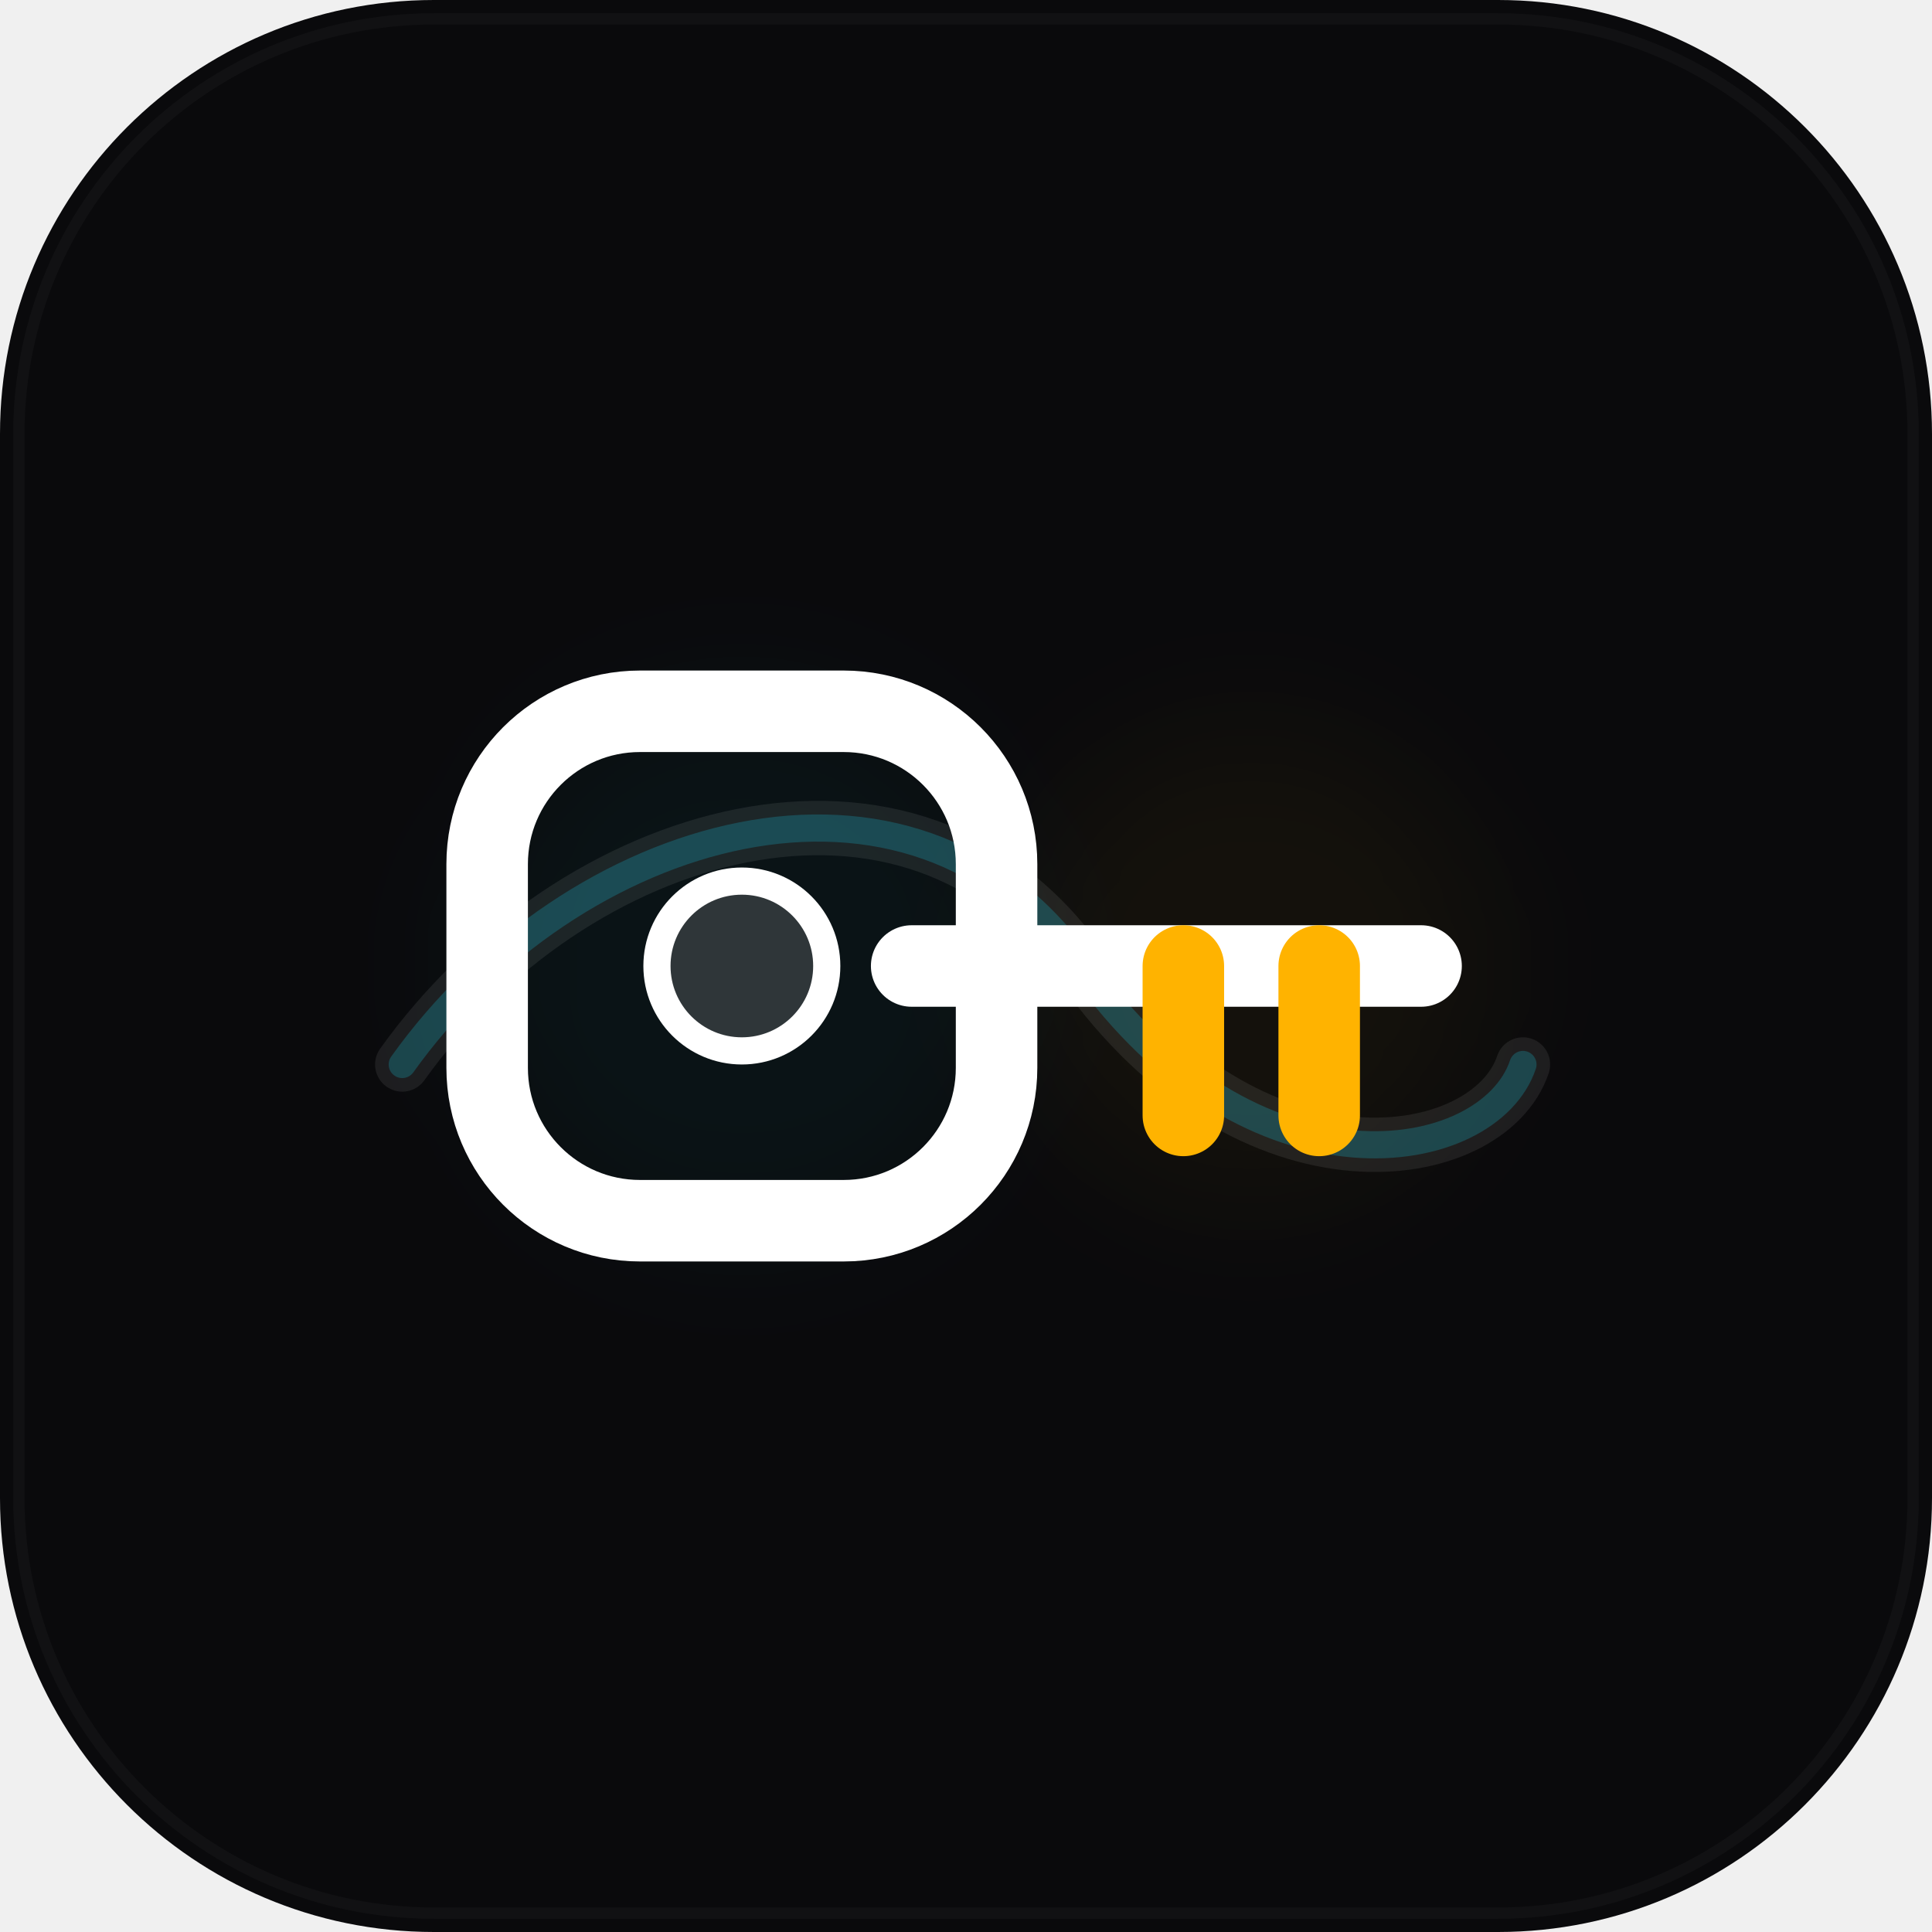
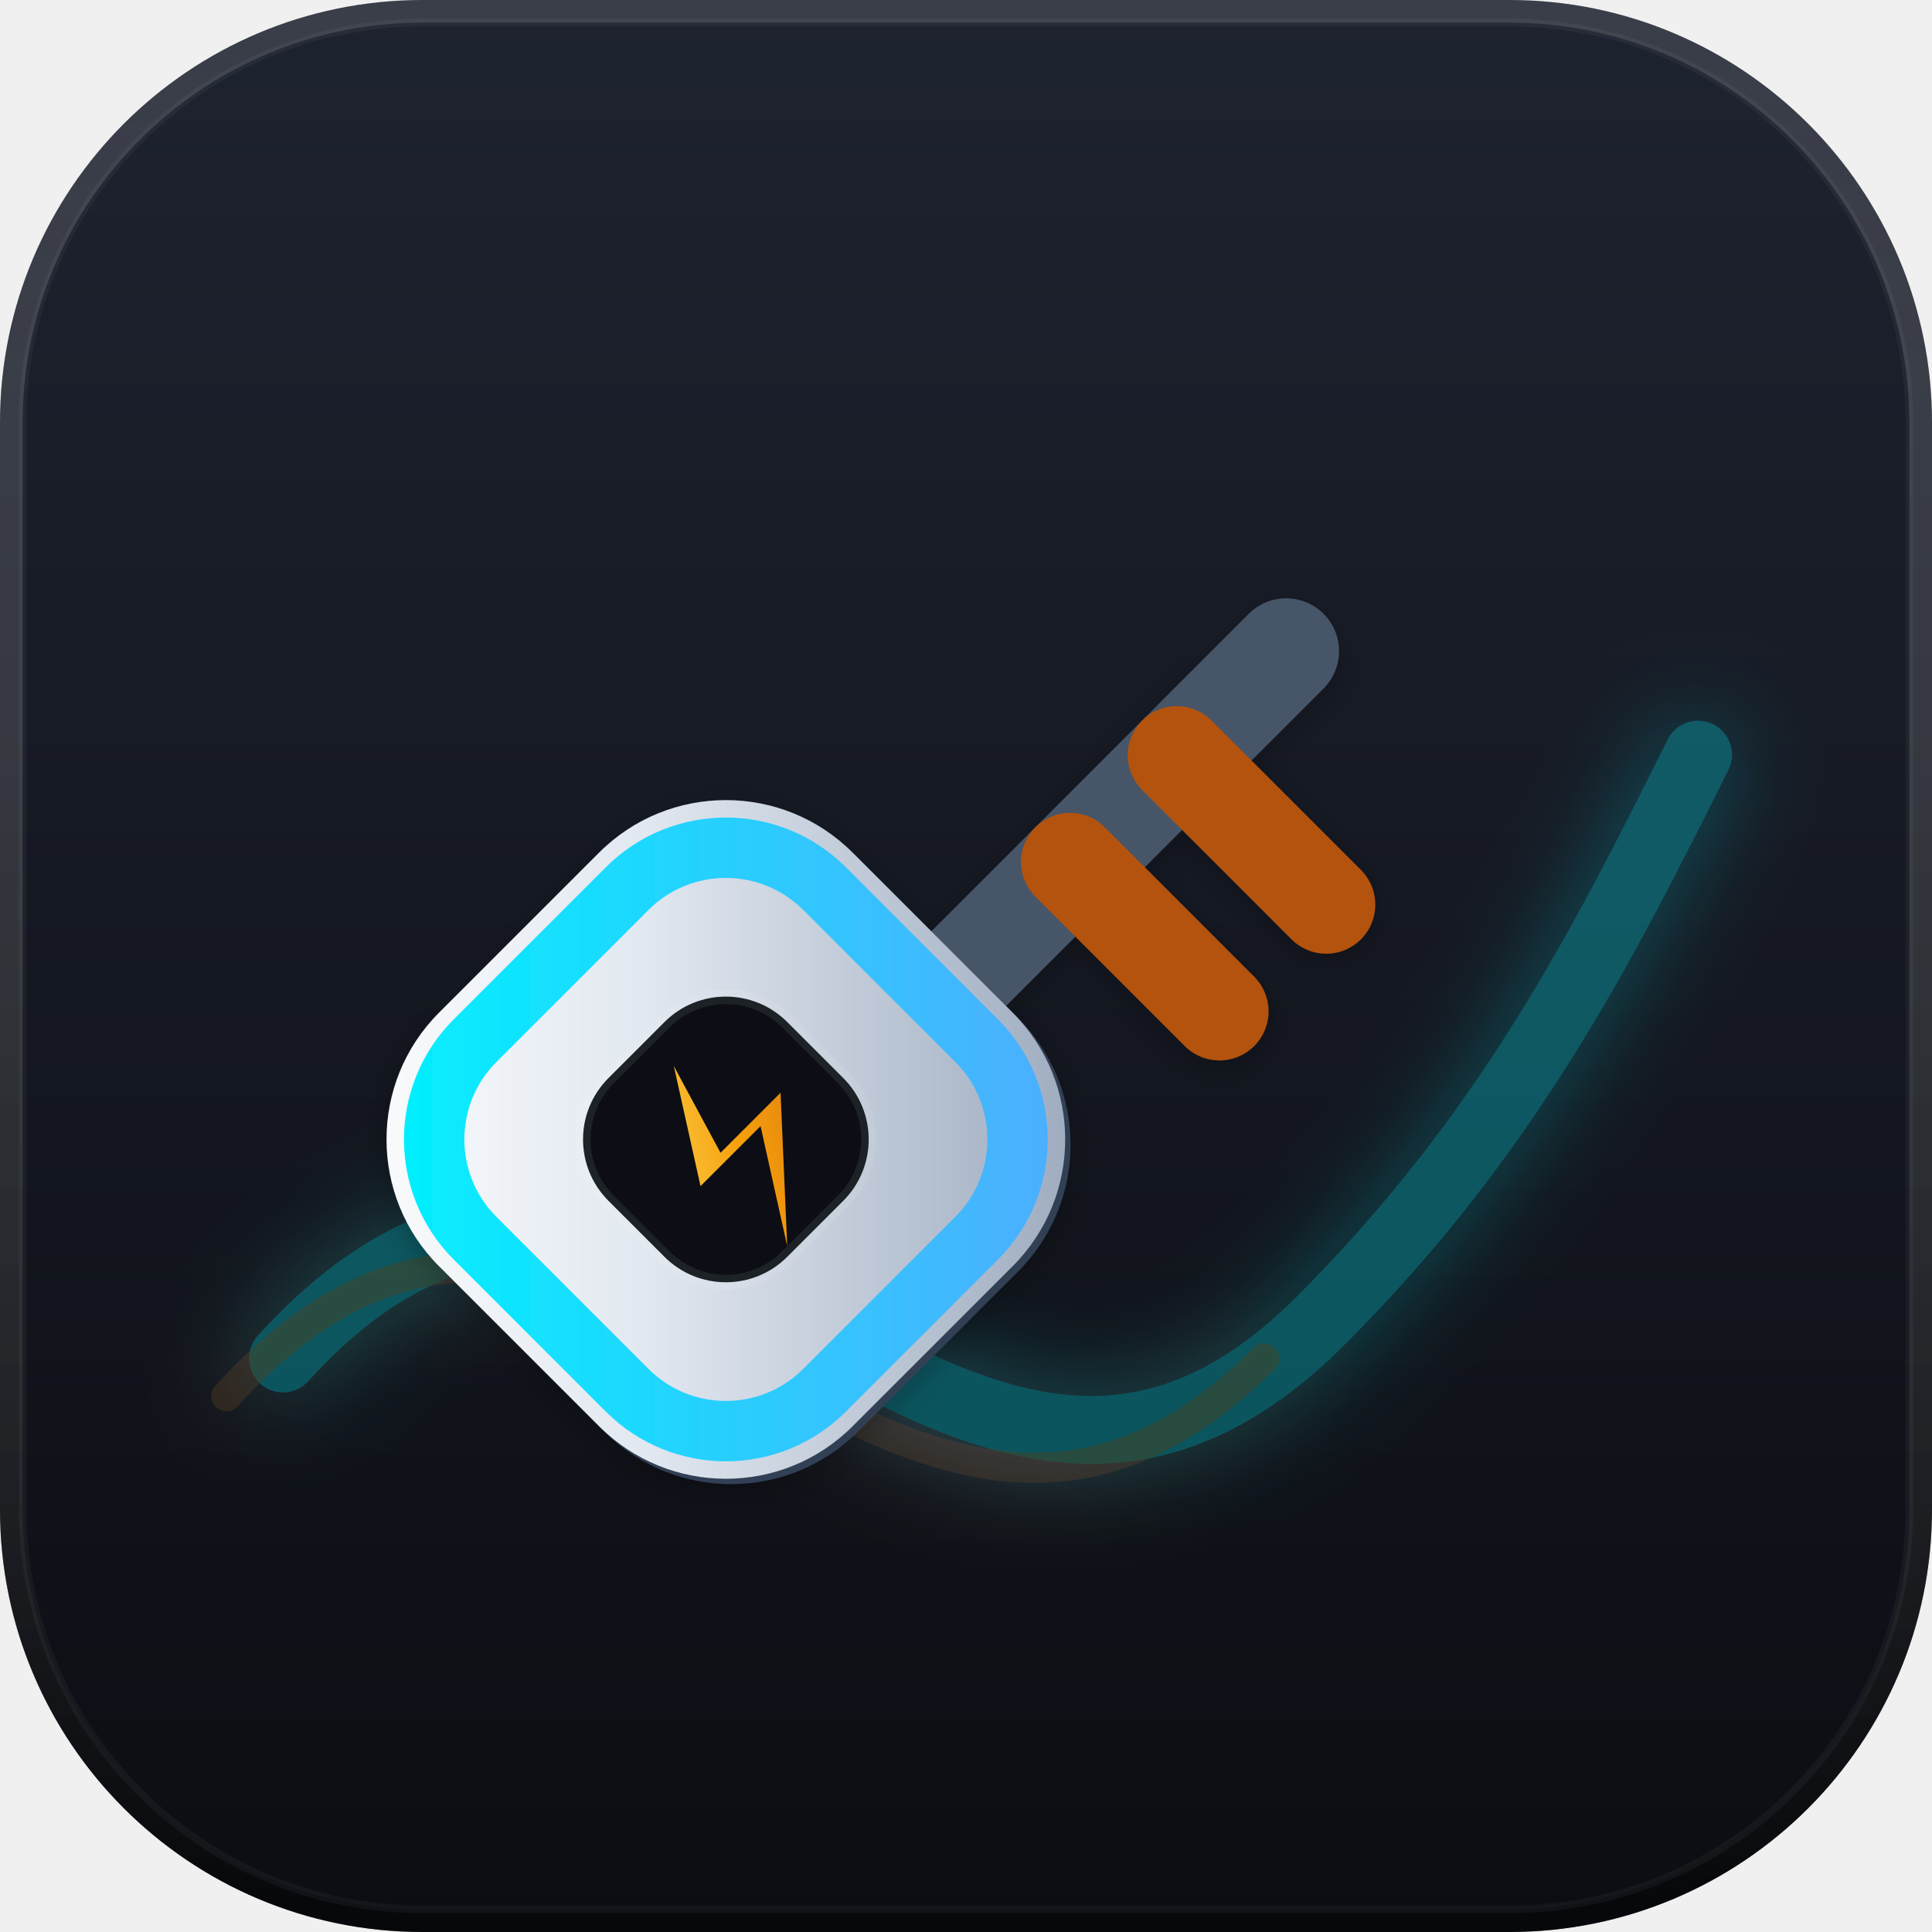
<svg xmlns="http://www.w3.org/2000/svg" width="1024" height="1024" viewBox="0 0 1024 1024" fill="none">
-   <rect width="1024" height="1024" rx="230" fill="#0A0A0C" />
-   <rect x="10" y="10" width="1004" height="1004" rx="220" fill="none" stroke="#FFFFFF" stroke-opacity="0.03" stroke-width="6" />
-   <g transform="translate(512, 512) scale(0.9) translate(-512, -512)">
-     <circle cx="380" cy="512" r="160" fill="#00E5FF" fill-opacity="0.04" filter="blur(40px)" />
-     <circle cx="680" cy="512" r="140" fill="#FFB300" fill-opacity="0.04" filter="blur(40px)" />
-     <path d="M180 570 C 280 430, 480 370, 580 512 C 680 654, 820 630, 840 570" stroke="#00E5FF" stroke-opacity="0.2" stroke-width="16" stroke-linecap="round" fill="none" />
-     <path d="M180 570 C 280 430, 480 370, 580 512 C 680 654, 820 630, 840 570" stroke="#FFFFFF" stroke-opacity="0.08" stroke-width="32" stroke-linecap="round" fill="none" />
-     <path d="M480 512 H 780" stroke="#FFFFFF" stroke-width="48" stroke-linecap="round" />
-     <rect x="230" y="362" width="300" height="300" rx="90" stroke="#FFFFFF" stroke-width="48" fill="none" />
-     <circle cx="380" cy="512" r="50" fill="#FFFFFF" fill-opacity="0.15" stroke="#FFFFFF" stroke-width="16" />
-     <path d="M640 512 V 600" stroke="#FFB300" stroke-width="48" stroke-linecap="round" />
-     <path d="M720 512 V 600" stroke="#FFB300" stroke-width="48" stroke-linecap="round" />
+   <defs>
+     <linearGradient id="macBg" x1="50%" y1="0%" x2="50%" y2="100%">
+       <stop offset="0%" stop-color="#1E2330" />
+       <stop offset="100%" stop-color="#0B0D12" />
+     </linearGradient>
+     <linearGradient id="rimGrad" x1="0%" y1="0%" x2="0%" y2="100%">
+       <stop offset="0%" stop-color="#FFFFFF" stop-opacity="0.12" />
+       <stop offset="100%" stop-color="#000000" stop-opacity="0.4" />
+     </linearGradient>
+     <linearGradient id="silverMetal" x1="0%" y1="0%" x2="100%" y2="100%">
+       <stop offset="0%" stop-color="#FFFFFF" />
+       <stop offset="40%" stop-color="#E2E8F0" />
+       <stop offset="100%" stop-color="#94A3B8" />
+     </linearGradient>
+     <linearGradient id="neonCyan" x1="0%" y1="0%" x2="100%" y2="100%">
+       <stop offset="0%" stop-color="#00F2FE" />
+       <stop offset="100%" stop-color="#4FACFE" />
+     </linearGradient>
+     <linearGradient id="amberGold" x1="0%" y1="0%" x2="100%" y2="100%">
+       <stop offset="0%" stop-color="#FCD34D" />
+       <stop offset="50%" stop-color="#F59E0B" />
+       <stop offset="100%" stop-color="#D97706" />
+     </linearGradient>
+     <filter id="layerShadow" x="-20%" y="-20%" width="140%" height="140%" filterUnits="userSpaceOnUse">
+       <feDropShadow dx="0" dy="16" stdDeviation="24" flood-color="#000000" flood-opacity="0.45" />
+       <feDropShadow dx="0" dy="4" stdDeviation="8" flood-color="#000000" flood-opacity="0.25" />
+     </filter>
+     <filter id="glowCyan" x="-30%" y="-30%" width="160%" height="160%">
+       <feGaussianBlur stdDeviation="25" result="blur" />
+       <feComposite in="SourceGraphic" in2="blur" operator="over" />
+     </filter>
+   </defs>
+   <rect width="1024" height="1024" rx="224" fill="url(#macBg)" />
+   <rect x="6" y="6" width="1012" height="1012" rx="218" fill="none" stroke="url(#rimGrad)" stroke-width="12" />
+   <rect x="12" y="12" width="1000" height="1000" rx="212" fill="none" stroke="#FFFFFF" stroke-opacity="0.04" stroke-width="4" />
+   <g opacity="0.3" filter="url(#glowCyan)">
+     <path d="M150 720 C 350 500, 500 900, 700 700 C 800 600, 850 500, 900 400" stroke="#00F2FE" stroke-width="36" stroke-linecap="round" fill="none" />
+     <path d="M120 740 C 320 520, 470 920, 670 720" stroke="#F59E0B" stroke-width="16" stroke-linecap="round" fill="none" opacity="0.4" />
+   </g>
+   <g filter="url(#layerShadow)">
+     <g transform="translate(512, 512) rotate(-45) translate(-512, -512)">
+       <path d="M420 514 H 750" stroke="#475569" stroke-width="56" stroke-linecap="round" />
+       <path d="M420 510 H 746" stroke="url(#silverMetal)" stroke-width="48" stroke-linecap="round" />
+       <rect x="202" y="336" width="310" height="310" rx="95" fill="#334155" />
+       <rect x="202" y="332" width="310" height="310" rx="95" fill="url(#silverMetal)" />
+       <rect x="226" y="356" width="262" height="262" rx="74" fill="none" stroke="url(#neonCyan)" stroke-width="32" />
+       <rect x="290" y="420" width="134" height="134" rx="46" fill="#0B0D12" stroke="#FFFFFF" stroke-opacity="0.08" stroke-width="8" />
+       <path d="M365 440 L 330 495 H 375 L 340 550 L 395 490 H 350 L 365 440 Z" fill="url(#amberGold)" />
+       <path d="M590 512 V 624" stroke="#B45309" stroke-width="52" stroke-linecap="round" />
+       <path d="M670 512 V 624" stroke="#B45309" stroke-width="52" stroke-linecap="round" />
+       <path d="M590 510 V 618" stroke="url(#amberGold)" stroke-width="44" stroke-linecap="round" />
+       <path d="M670 510 V 618" stroke="url(#amberGold)" stroke-width="44" stroke-linecap="round" />
+     </g>
  </g>
</svg>
